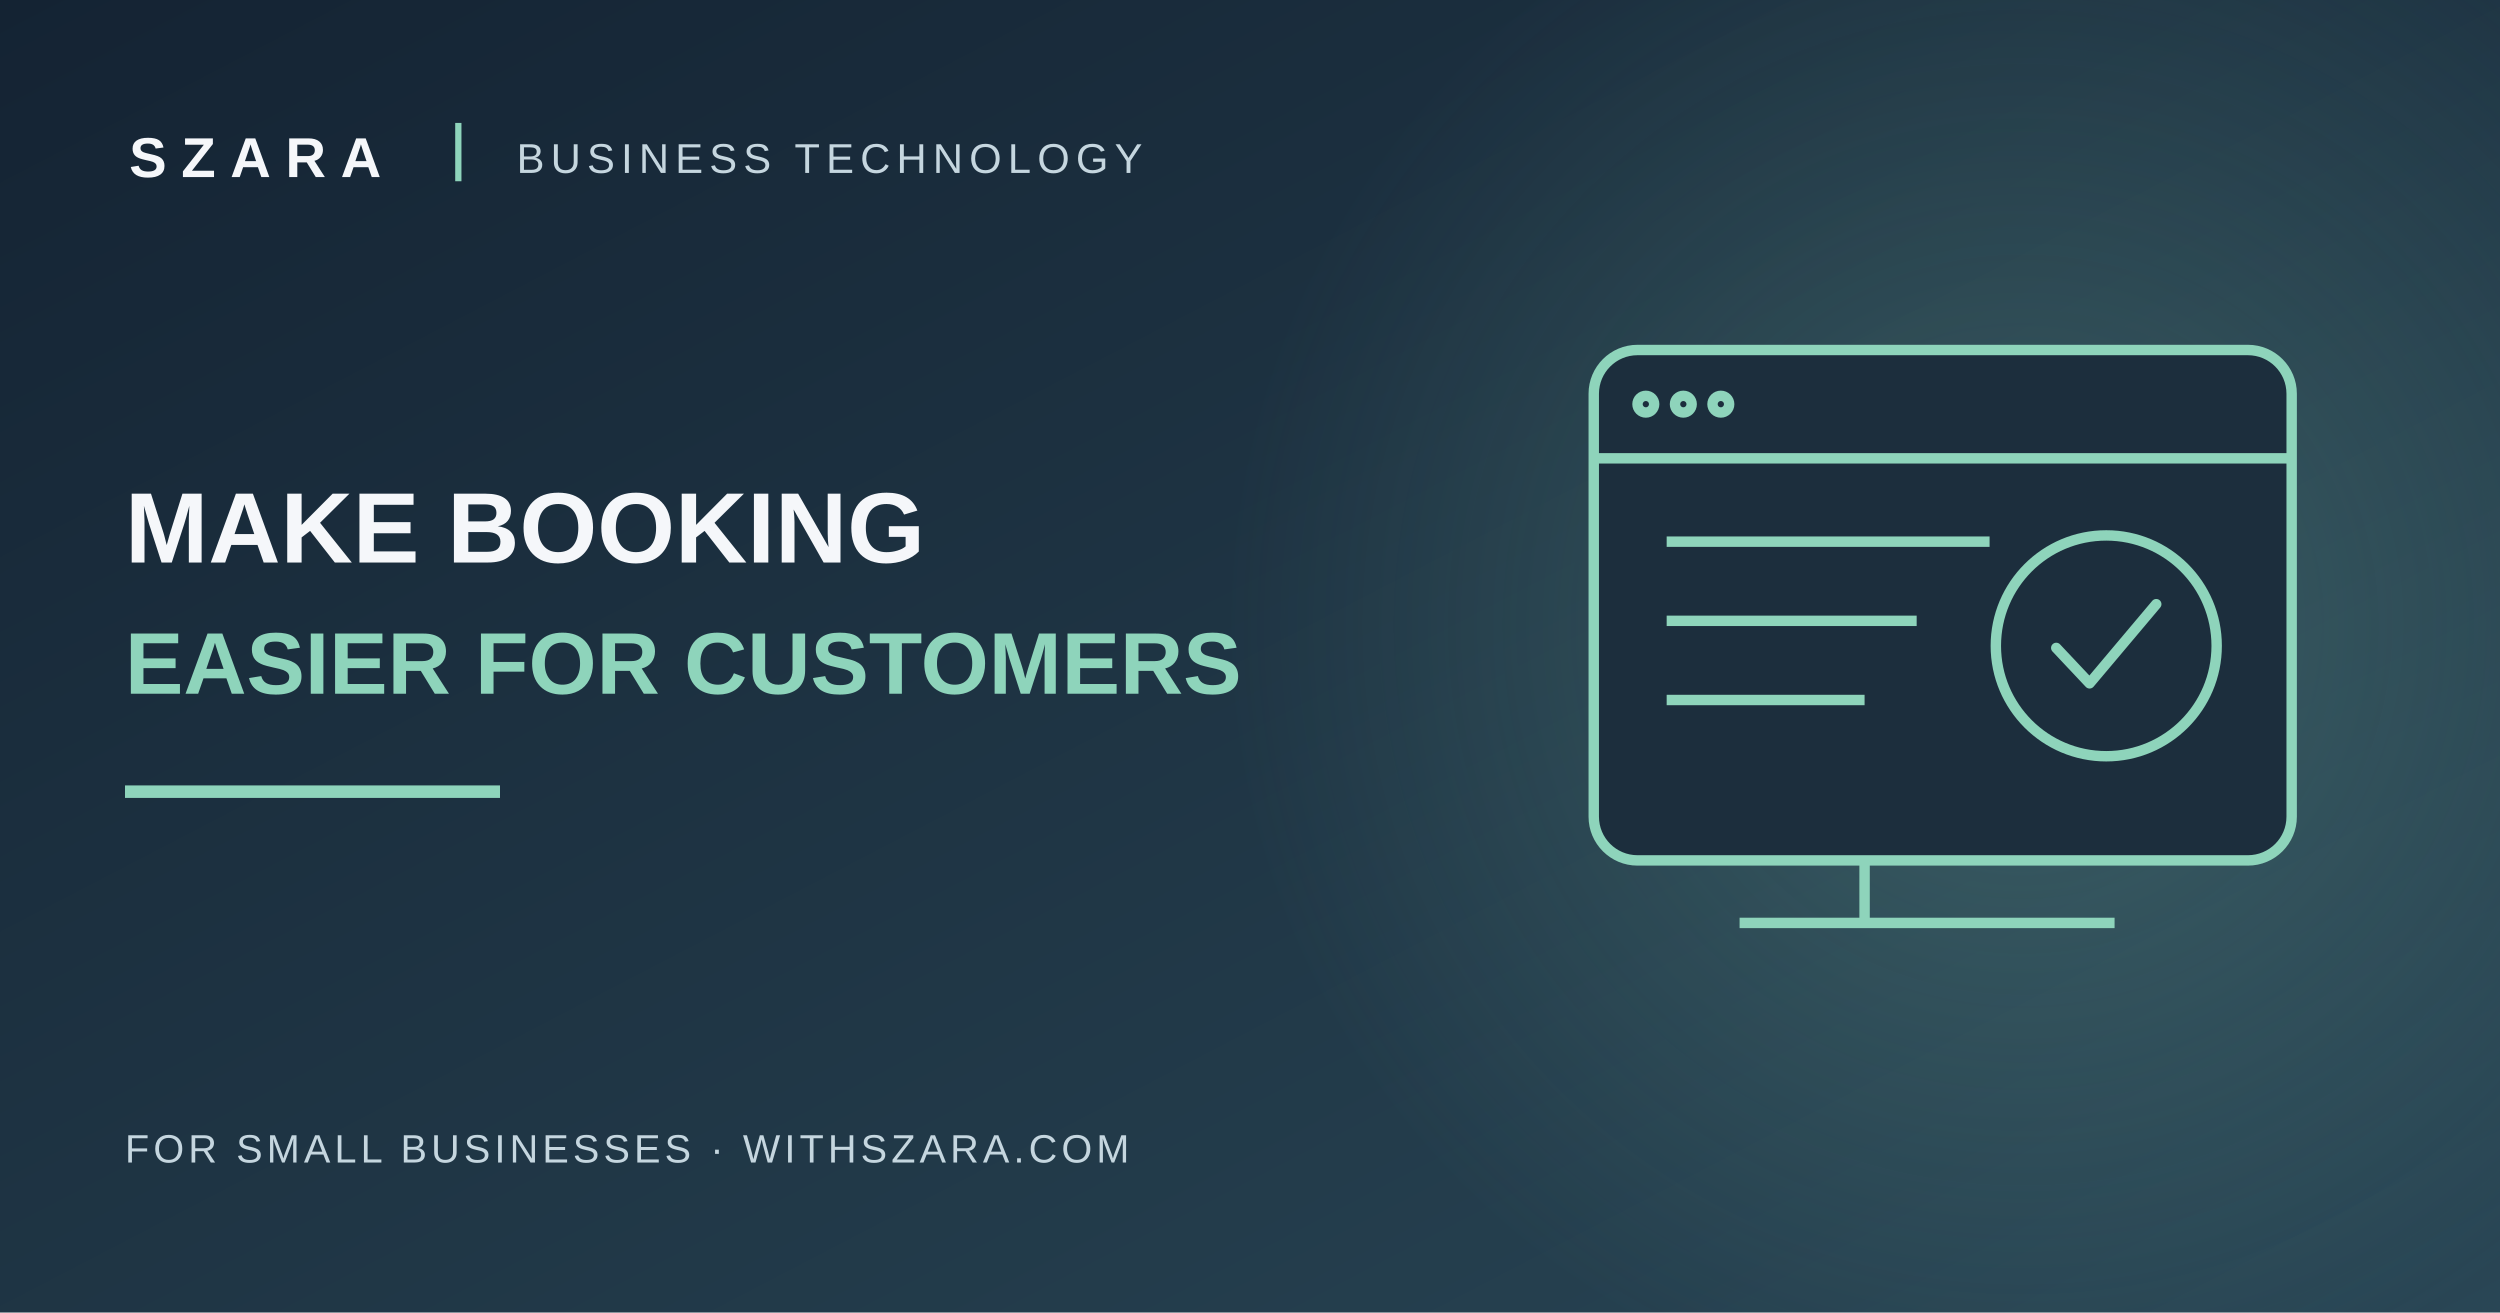
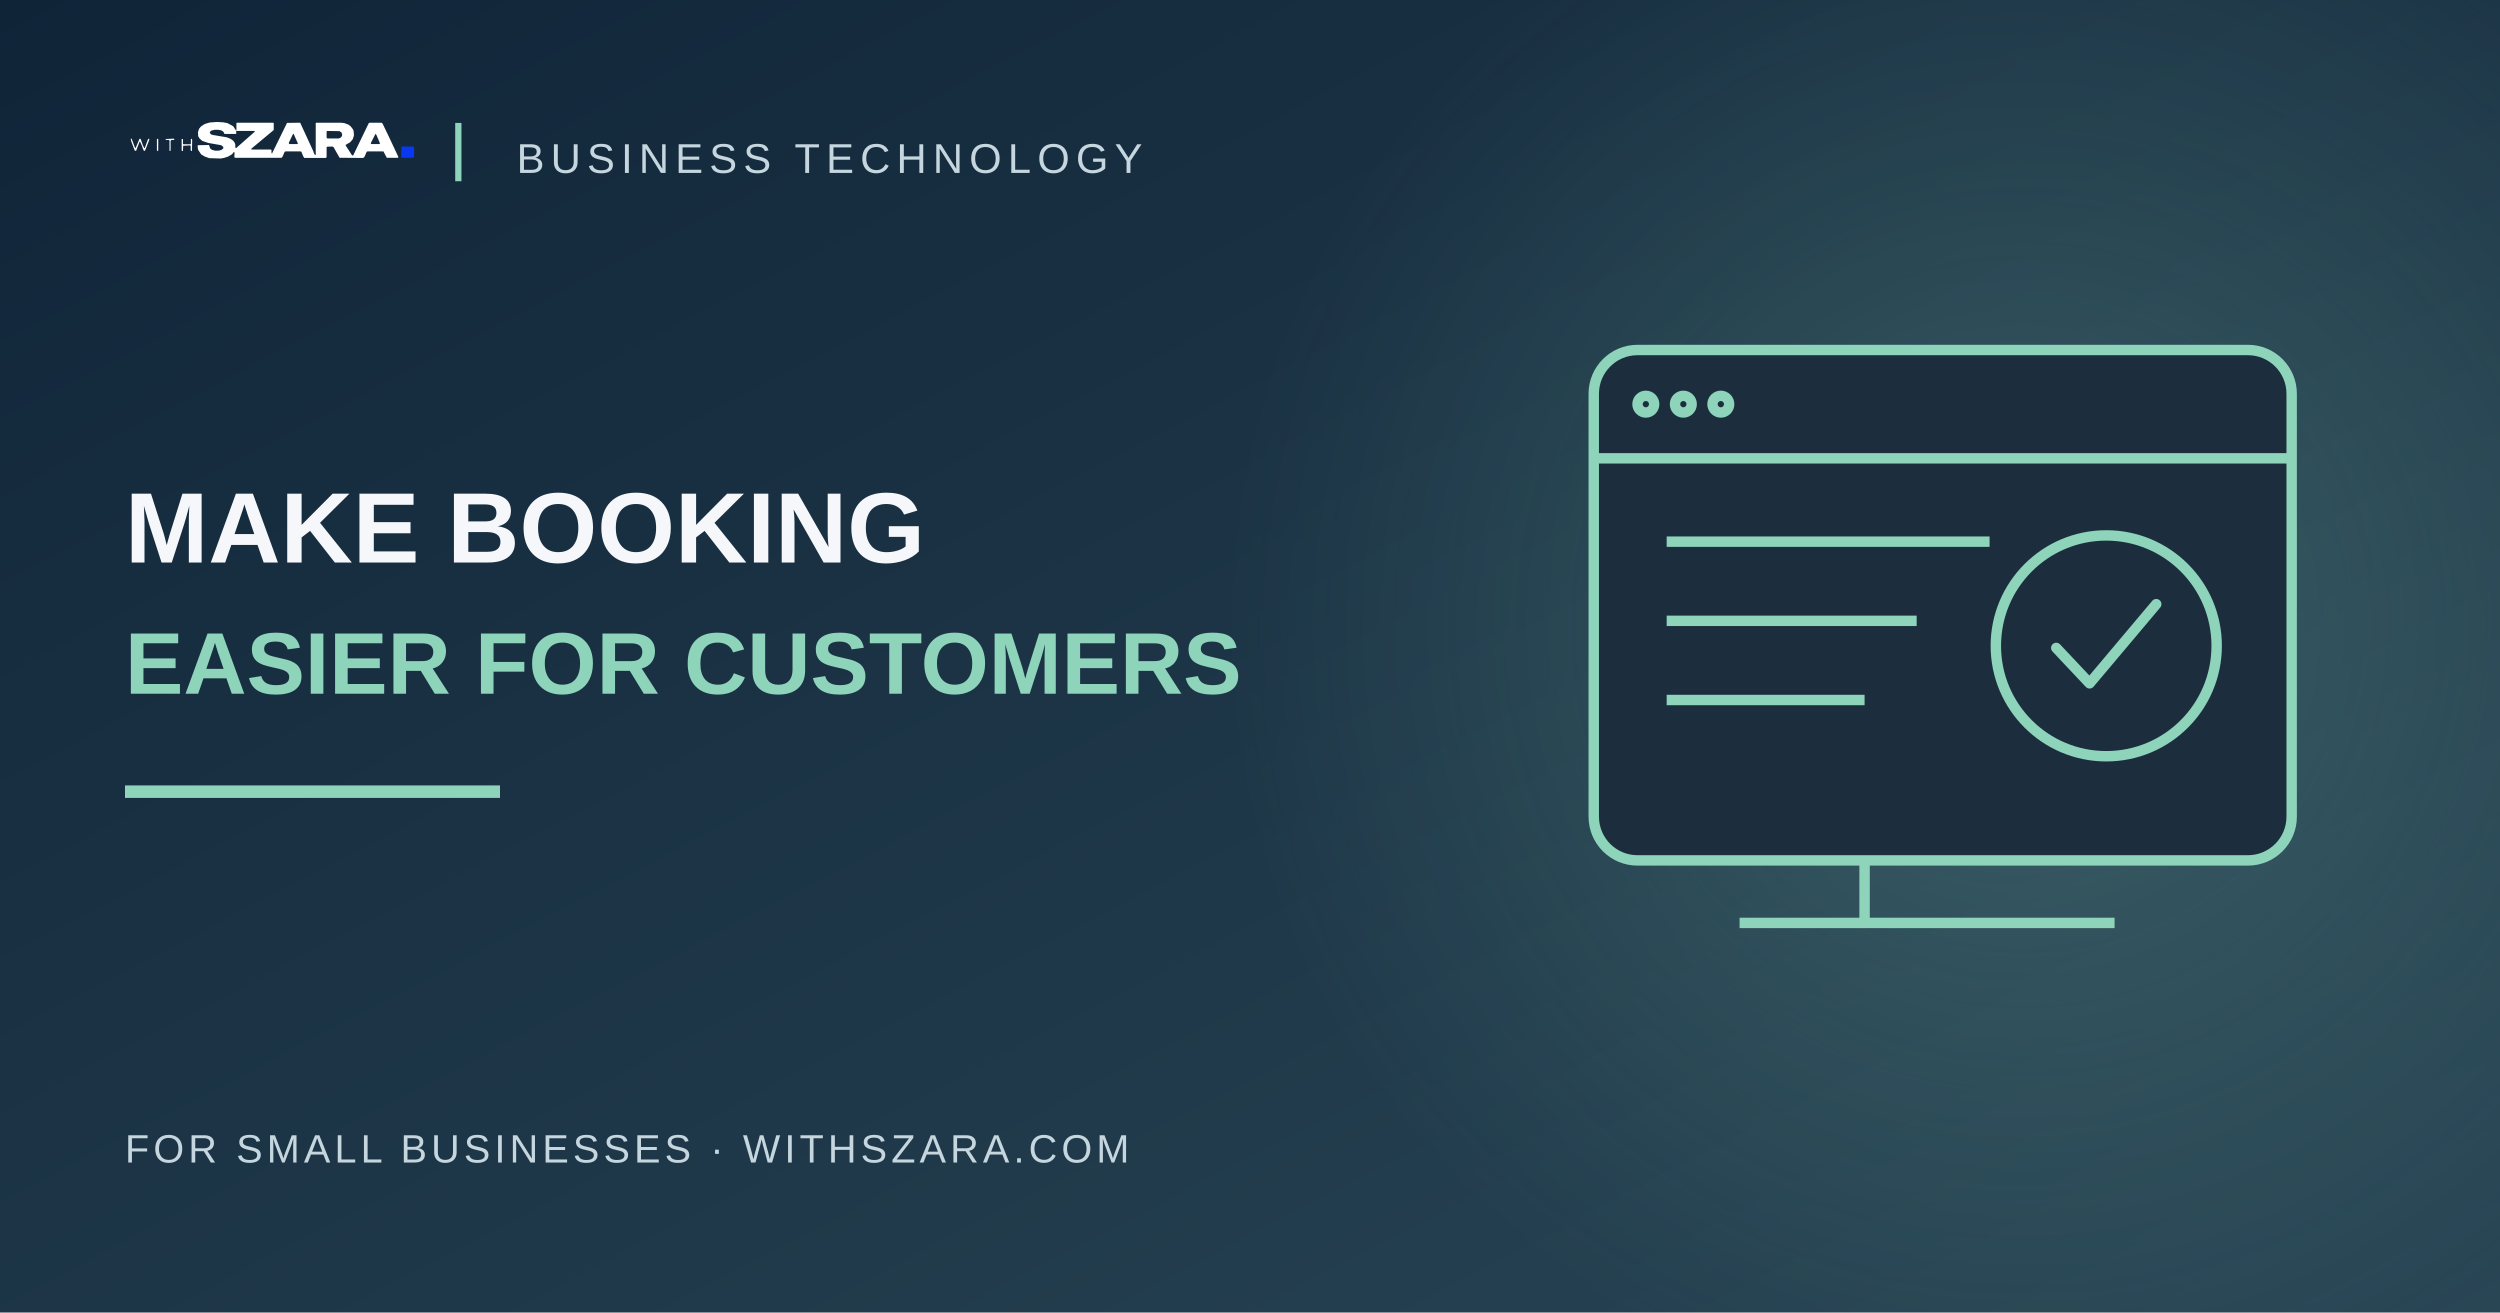
<svg xmlns="http://www.w3.org/2000/svg" width="1200" height="630" viewBox="0 0 1200 630">
  <defs>
    <linearGradient id="b" x2="1" y2="1">
-       <stop stop-color="#142333" />
+       <stop stop-color="#102438" />
      <stop offset="1" stop-color="#294655" />
    </linearGradient>
    <radialGradient id="g">
      <stop stop-color="#8ed4bb" stop-opacity=".23" />
      <stop offset="1" stop-color="#8ed4bb" stop-opacity="0" />
    </radialGradient>
  </defs>
  <rect width="1200" height="630" fill="url(#b)" />
  <circle cx="970" cy="300" r="380" fill="url(#g)" />
  <g font-family="Arial,sans-serif">
-     <text x="62" y="85" fill="#f5f7fa" font-size="27" font-weight="800" letter-spacing="7">SZARA</text>
+     <g transform="translate(62 58) scale(.36) translate(-4 -3)" aria-label="With SZARA">
+       <path fill="#FFFFFF" fill-rule="evenodd" d="M87.25,26.75L86.25,27.5L86.25,33.5L85.5,34.25L76.25,34.25L75.75,33.5L75.75,27.25L74,27.25L74,42.75L74.5,43.25L75.75,43L76,36.25L85.25,35.75L86,36.25L86,42L86.75,43.25L87.75,43L88,28.25ZM63.25,26.75L52.5,27.25L53,28.5L56.75,28.5L57.75,29.25L57.75,42.75L58.25,43.25L59.25,42.75L59.25,29.5L60.5,28.5L64,28.5L64.25,27.25ZM42,26.75L41,27.75L41,42.5L41.5,43.25L42.75,42.75L42.75,27.25ZM6,27L7,31L11.25,42.25L12,43L13.25,43L17.75,31.25L18.5,30.75L21.75,38L22,39.75L22.75,40.5L23,42.25L24.5,43.25L25.5,42L30.75,28.5L30.75,27L30.25,26.75L29,27.75L25,38.75L24.25,39.5L22,35L19.5,27.5L18.5,26.75L17.75,27L12.5,39.5L11.5,38.25L7.5,27.25L7,26.75ZM95.75,18L96,23.5L98,26.75L101.5,29.75L109.5,32.5L126.75,35.5L129.5,37.75L129.5,39.75L126.75,42L123,42.75L118.5,42.75L114.75,41.75L112.75,40.5L111.75,39.25L110.5,35.25L95.5,35.5L95.25,37.75L96,41.75L100,47.75L105,50.75L110.75,52.75L126,53.25L130.25,52.5L135.75,50.75L141.25,47.5L143.5,44.5L144.5,45.25L144.25,51.25L145,52.25L207.25,52.25L208.5,50.75L211.25,44.5L212.25,43.75L232.75,43.75L233.75,44.5L236,50.25L237.5,52.5L266,52.5L267.25,51.5L267.25,38.25L268,37.5L275,37.25L276.5,38L284.25,51.75L285,52.25L315.75,52.5L317.5,51.5L320.5,44.75L321.5,43.75L343,43.75L347.5,52.25L362.75,52.25L362.75,50.75L349.5,22.5L341.75,6.5L340.5,5.5L324.25,5.5L323.25,6.5L302.5,49.5L301,48.75L292.75,36L292.75,35L298.75,31.5L302.25,27.25L303.75,22.25L303.25,16.5L302.5,14.5L299.5,10.5L296.25,8L290.75,6L286.75,5.5L253.25,5.5L252.75,6L252.75,48.25L252.25,48.75L250.75,47.25L249.5,43.5L232,5.5L214.5,5.75L194.5,46.5L193.75,46L193.75,42L193,41.25L167.25,41.25L166.75,40.25L196.75,15.25L196.75,6L196.25,5.5L147.5,5.5L147,6.25L147,15.5L146.5,16L142.75,10.25L135,6L129.5,5L121,4.5L111.25,5.25L104.75,7.25L100,10.25L97.25,13.5ZM332.5,20.25L334,22.5L338.5,33.25L337.5,34L327,34L326.25,33.5L326.25,32.5ZM223.25,20.25L229,33.25L228.25,34L217.5,34L216.75,32.5L222.25,21ZM267.25,17.25L268,16.5L284.5,16.75L287,18.5L288,20.75L287.75,23.25L286.25,25.25L283.5,26.5L268.25,26.5L267.25,25.5ZM111.5,18.75L111.75,17.75L113.5,16L118,15L123.25,15L126.75,15.75L129,17L130.25,18.5L130.5,19.75L131.5,20.5L146.25,20.5L147,19.5L146.5,17.5L147,16.5L170.75,16.5L171.75,17.25L146.75,39.25L145.5,38.75L145.5,34.75L144.75,32.25L142.75,29.5L139.25,27L134.25,25L115,21.75L112.75,20.75Z" />
+       <path fill="#0838F1" d="M367,37.75L366.75,51.25L367.5,52.25L382.25,52.25L383.75,51.5L384,40.5L383.75,38.25L383,37.25L367.5,37.25Z" />
+     </g>
    <path d="M220 59v28" stroke="#8ed4bb" stroke-width="3" />
    <text x="248" y="83" fill="#c5d6df" font-size="20" letter-spacing="3">BUSINESS TECHNOLOGY</text>
    <text x="60" y="270" fill="#f5f7fa" font-size="48" font-weight="800">MAKE BOOKING</text>
    <text x="60" y="333" fill="#8ed4bb" font-size="42" font-weight="800">EASIER FOR CUSTOMERS</text>
    <path d="M60 380H240" stroke="#8ed4bb" stroke-width="6" />
    <text x="60" y="558" fill="#c5d6df" font-size="19" letter-spacing="2">FOR SMALL BUSINESSES · WITHSZARA.COM</text>
  </g>
  <g transform="translate(765 168)" fill="none" stroke="#8ed4bb" stroke-width="5">
    <rect width="335" height="245" rx="21" fill="#1c2e3d" />
    <path d="M0 52h335" />
    <circle cx="25" cy="26" r="4" />
    <circle cx="43" cy="26" r="4" />
    <circle cx="61" cy="26" r="4" />
    <path d="M35 92h155m-155 38h120m-120 38h95" />
    <circle cx="246" cy="142" r="53" />
    <path d="m222 143 16 17 32-38" stroke-linecap="round" stroke-linejoin="round" />
    <path d="M130 245v30m-60 0h180" />
  </g>
</svg>
